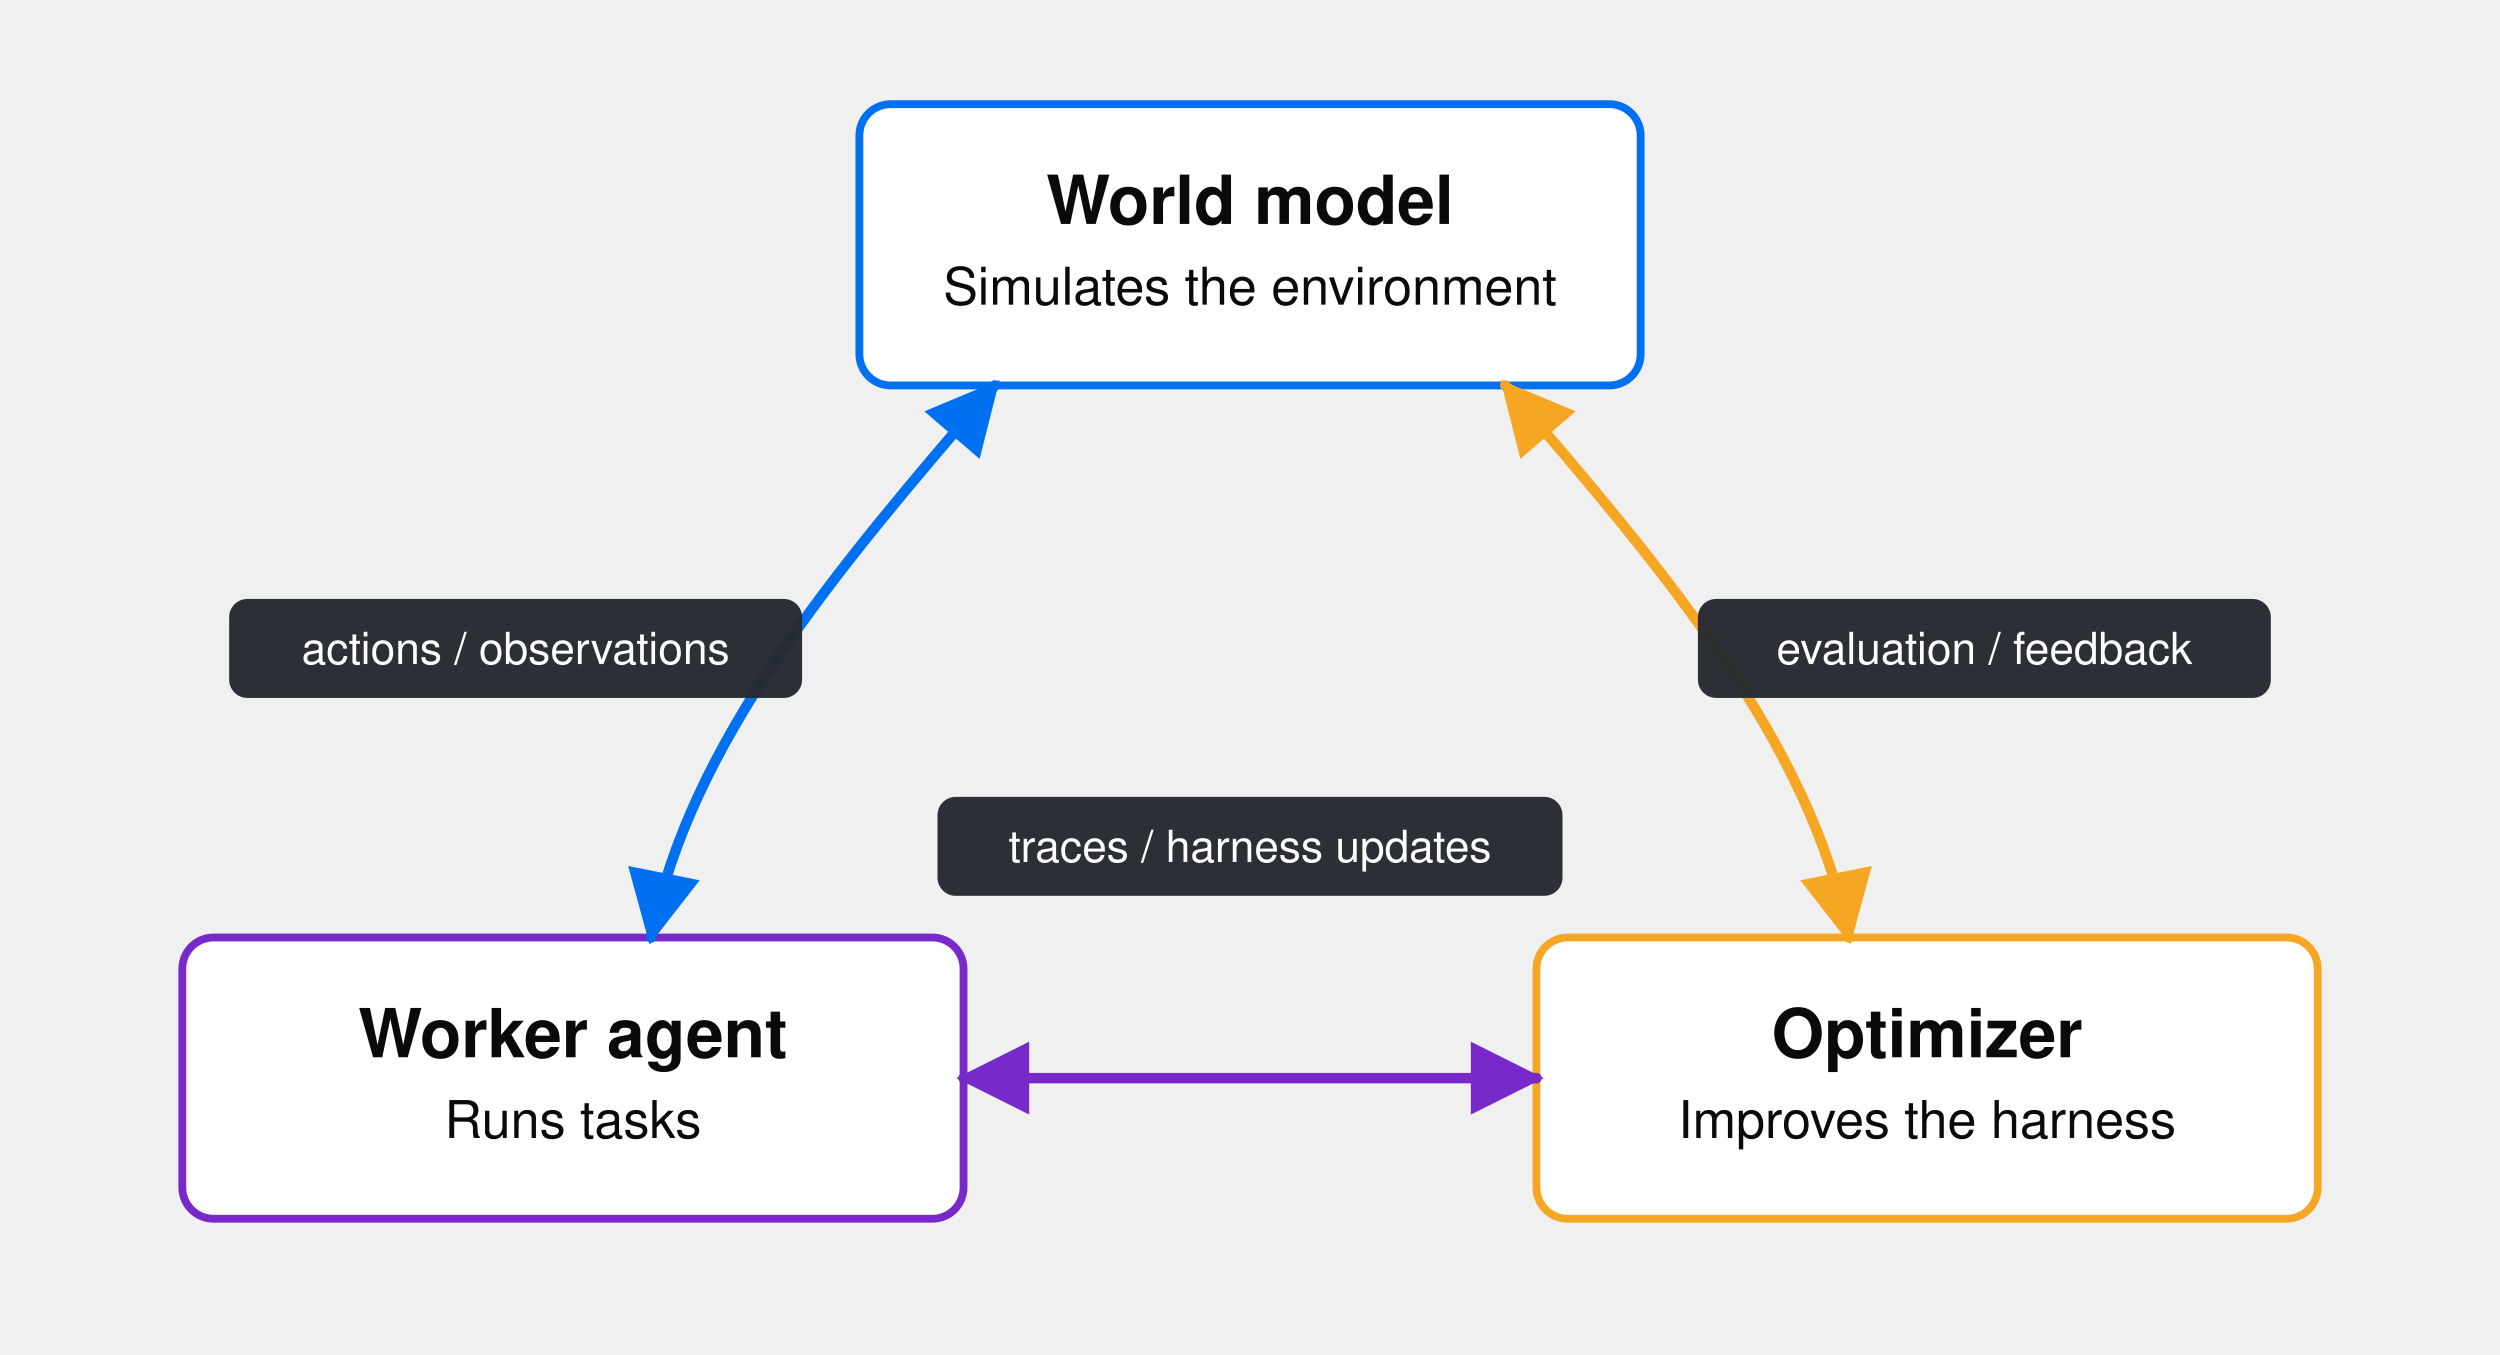
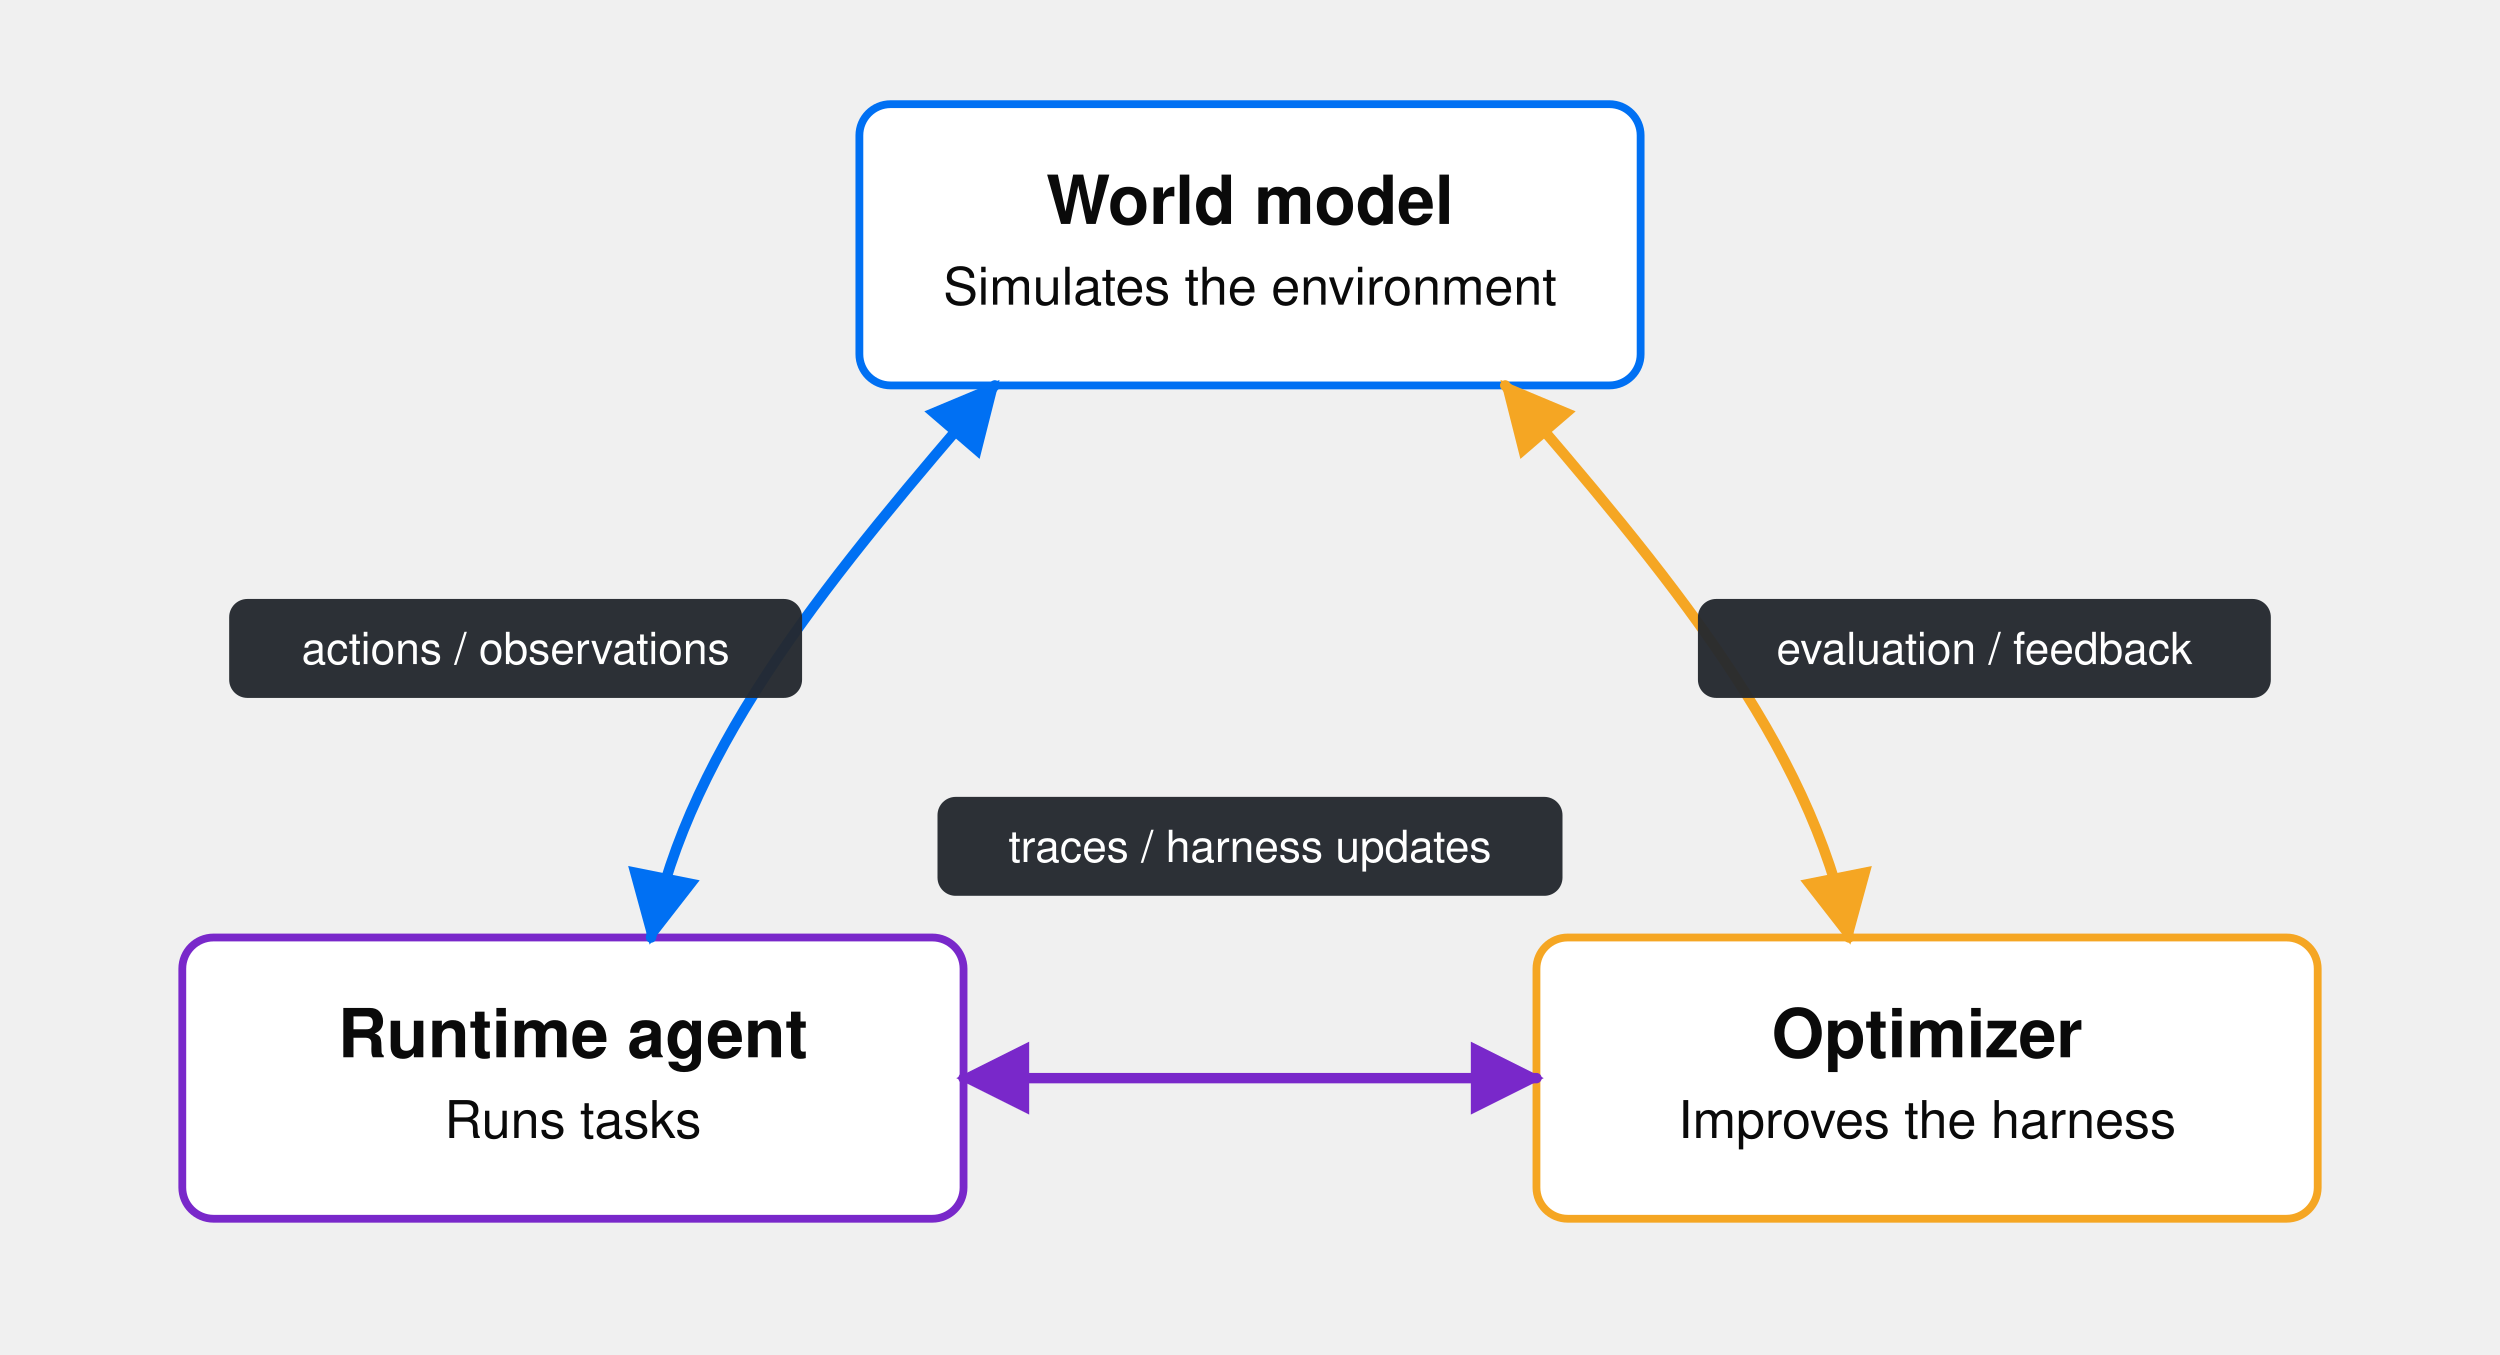
<svg xmlns="http://www.w3.org/2000/svg" viewBox="0 0 960 520" role="img" aria-labelledby="title description">
  <defs>
    <marker id="arrow-blue" viewBox="0 0 10 10" refX="9" refY="5" markerWidth="7" markerHeight="7" orient="auto-start-reverse">
      <path d="M 0 0 L 10 5 L 0 10 z" fill="#0070f3" />
    </marker>
    <marker id="arrow-purple" viewBox="0 0 10 10" refX="9" refY="5" markerWidth="7" markerHeight="7" orient="auto-start-reverse">
      <path d="M 0 0 L 10 5 L 0 10 z" fill="#7928ca" />
    </marker>
    <marker id="arrow-orange" viewBox="0 0 10 10" refX="9" refY="5" markerWidth="7" markerHeight="7" orient="auto-start-reverse">
      <path d="M 0 0 L 10 5 L 0 10 z" fill="#f5a623" />
    </marker>
    <style>
      .box { fill: #ffffff; stroke-width: 3; }
      .box-title { fill: #0a0a0a; font: 600 26px -apple-system, BlinkMacSystemFont, "Segoe UI", Helvetica, Arial, sans-serif; text-anchor: middle; }
      .box-copy { fill: #0a0a0a; font: 20px -apple-system, BlinkMacSystemFont, "Segoe UI", Helvetica, Arial, sans-serif; text-anchor: middle; }
      .edge { fill: none; stroke-linecap: round; stroke-width: 4; }
      .edge-label-bg { fill: #24292f; opacity: 0.96; }
      .edge-label { fill: #ffffff; font: 17px -apple-system, BlinkMacSystemFont, "Segoe UI", Helvetica, Arial, sans-serif; text-anchor: middle; }
    </style>
  </defs>
  <rect class="box" x="330" y="40" width="300" height="108" rx="12" stroke="#0070f3" />
  <text class="box-title" x="480" y="86">World model</text>
  <text class="box-copy" x="480" y="117">Simulates the environment</text>
  <rect class="box" x="70" y="360" width="300" height="108" rx="12" stroke="#7928ca" />
-   <text class="box-title" x="220" y="406">Worker agent</text>
+   <text class="box-title" x="220" y="406">Runtime agent</text>
  <text class="box-copy" x="220" y="437">Runs tasks</text>
  <rect class="box" x="590" y="360" width="300" height="108" rx="12" stroke="#f5a623" />
  <text class="box-title" x="740" y="406">Optimizer</text>
  <text class="box-copy" x="740" y="437">Improves the harness</text>
  <path class="edge" d="M 382 148 C 320 220 265 285 250 360" stroke="#0070f3" marker-start="url(#arrow-blue)" marker-end="url(#arrow-blue)" />
  <path class="edge" d="M 578 148 C 640 220 695 285 710 360" stroke="#f5a623" marker-start="url(#arrow-orange)" marker-end="url(#arrow-orange)" />
  <path class="edge" d="M 370 414 L 590 414" stroke="#7928ca" marker-start="url(#arrow-purple)" marker-end="url(#arrow-purple)" />
  <rect class="edge-label-bg" x="88" y="230" width="220" height="38" rx="7" />
  <text class="edge-label" x="198" y="255">actions / observations</text>
  <rect class="edge-label-bg" x="652" y="230" width="220" height="38" rx="7" />
  <text class="edge-label" x="762" y="255">evaluation / feedback</text>
  <rect class="edge-label-bg" x="360" y="306" width="240" height="38" rx="7" />
  <text class="edge-label" x="480" y="331">traces / harness updates</text>
</svg>
